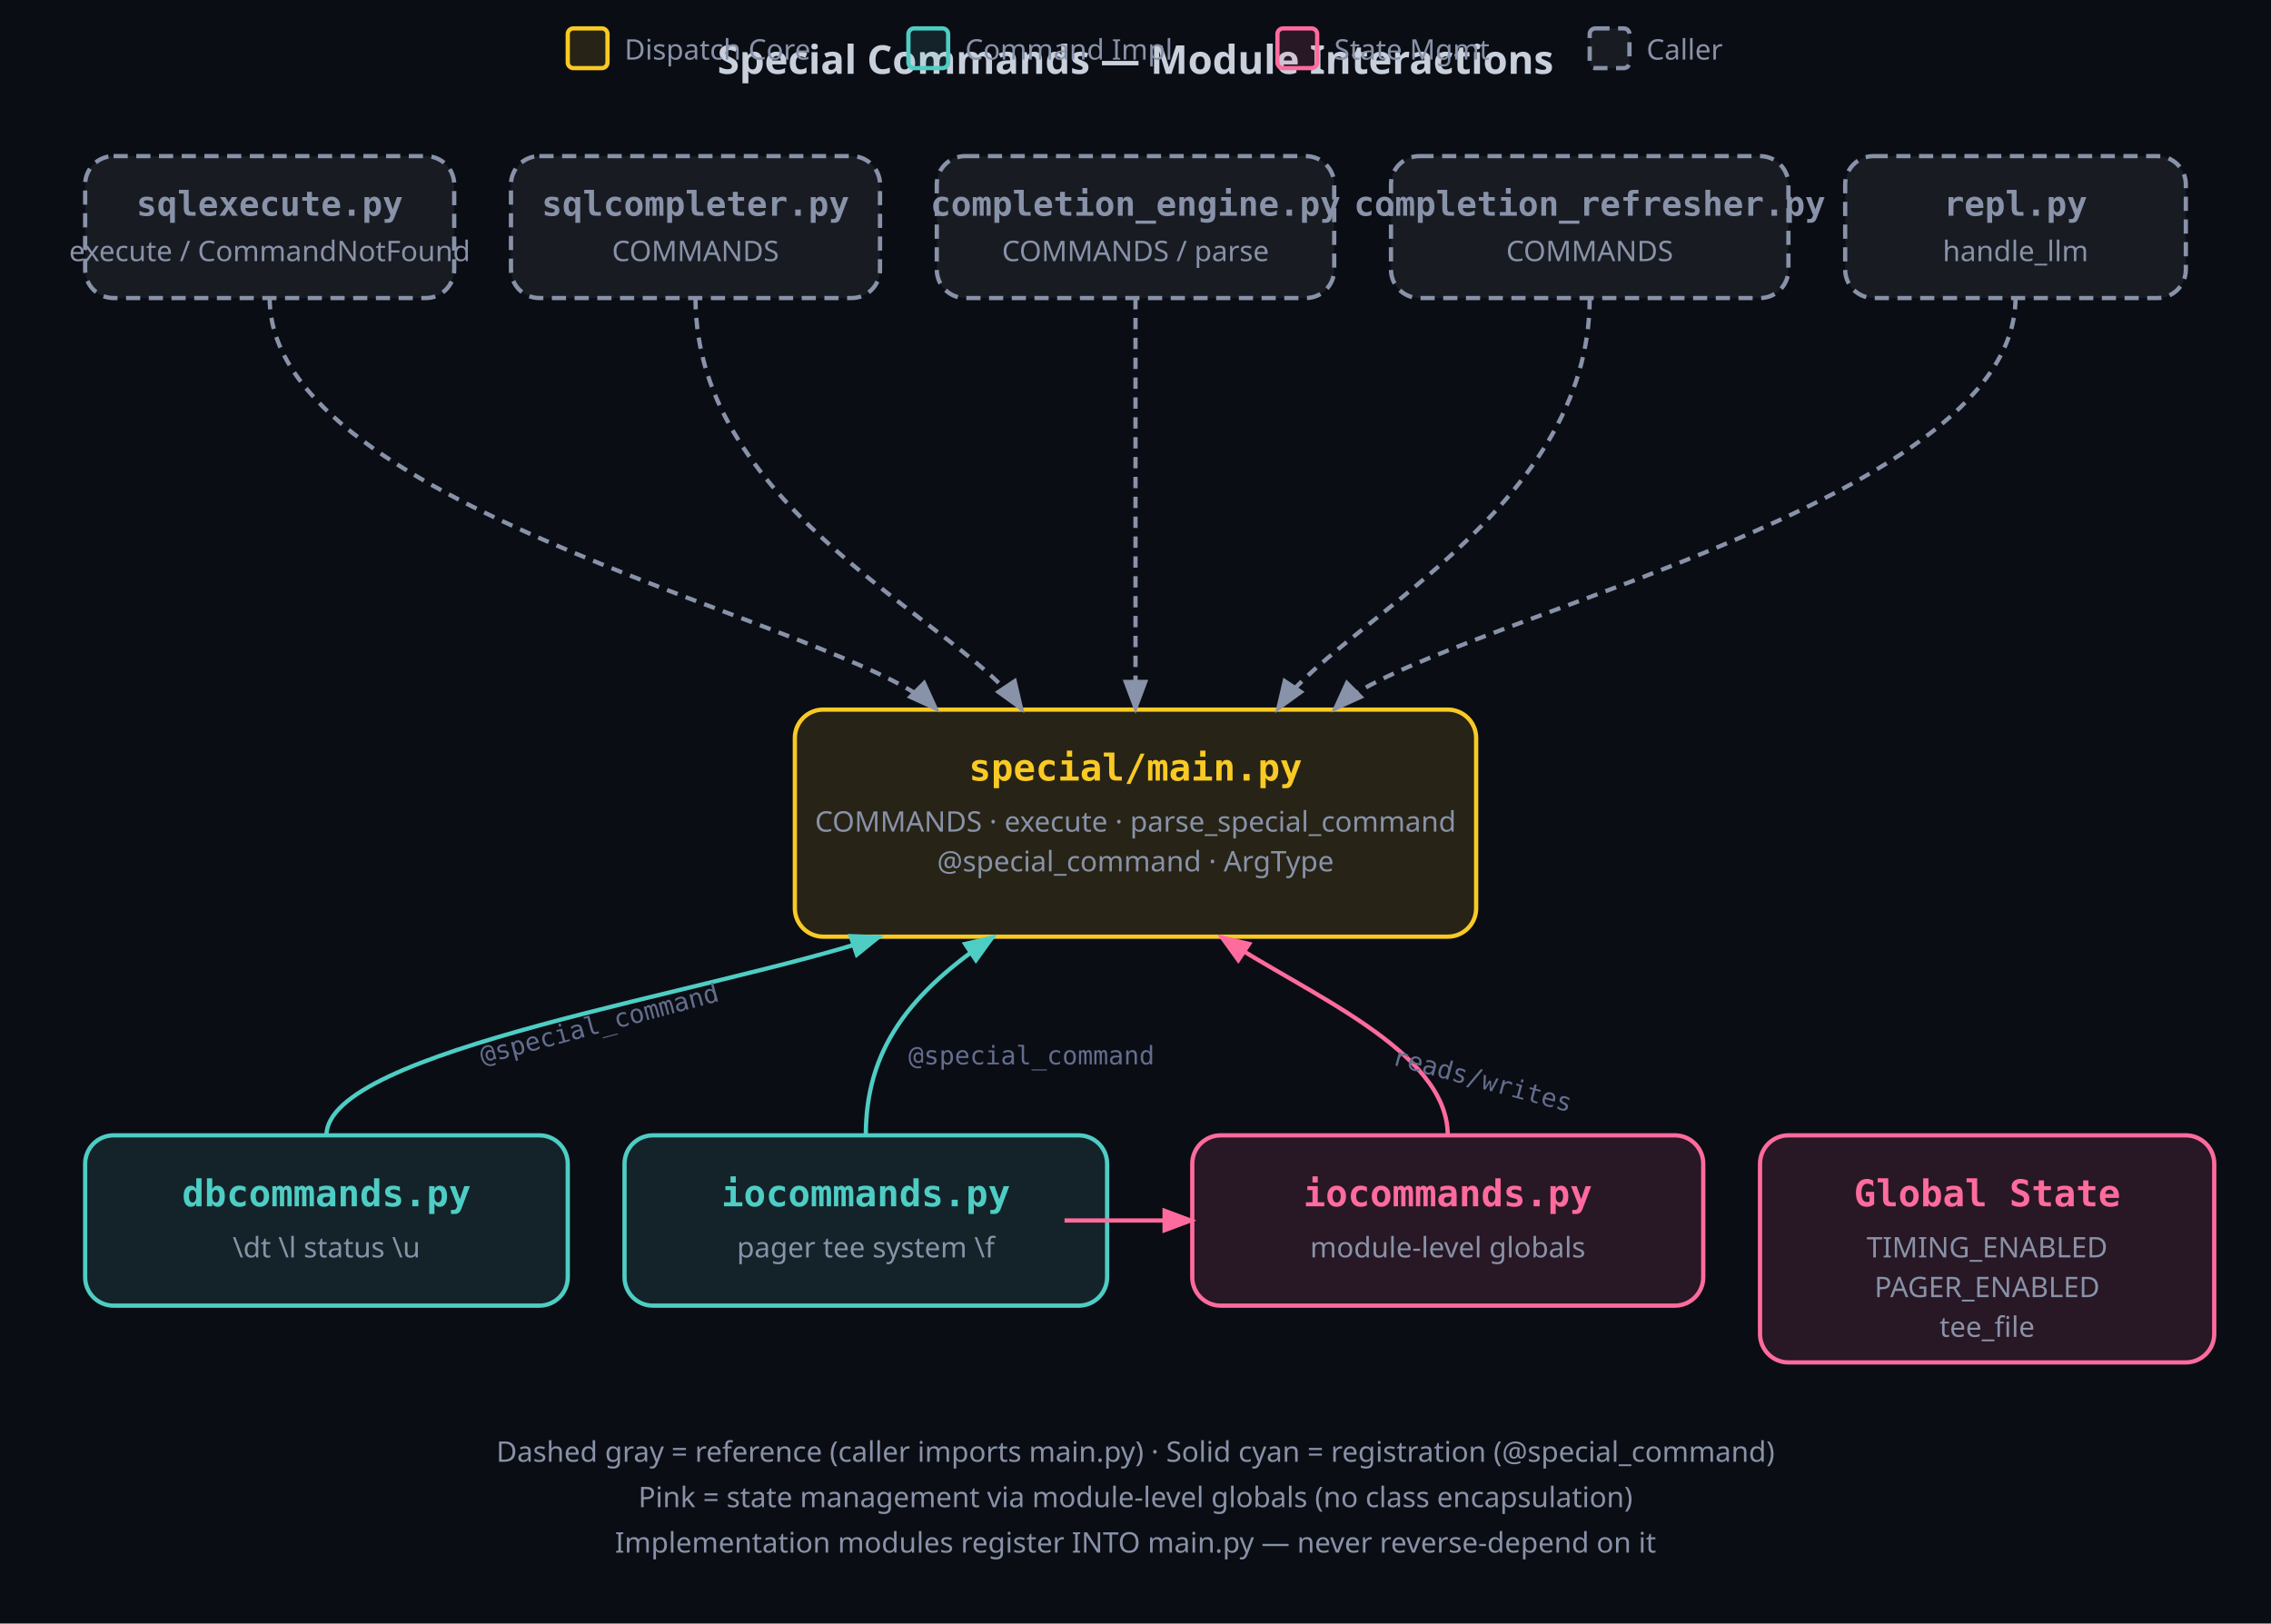
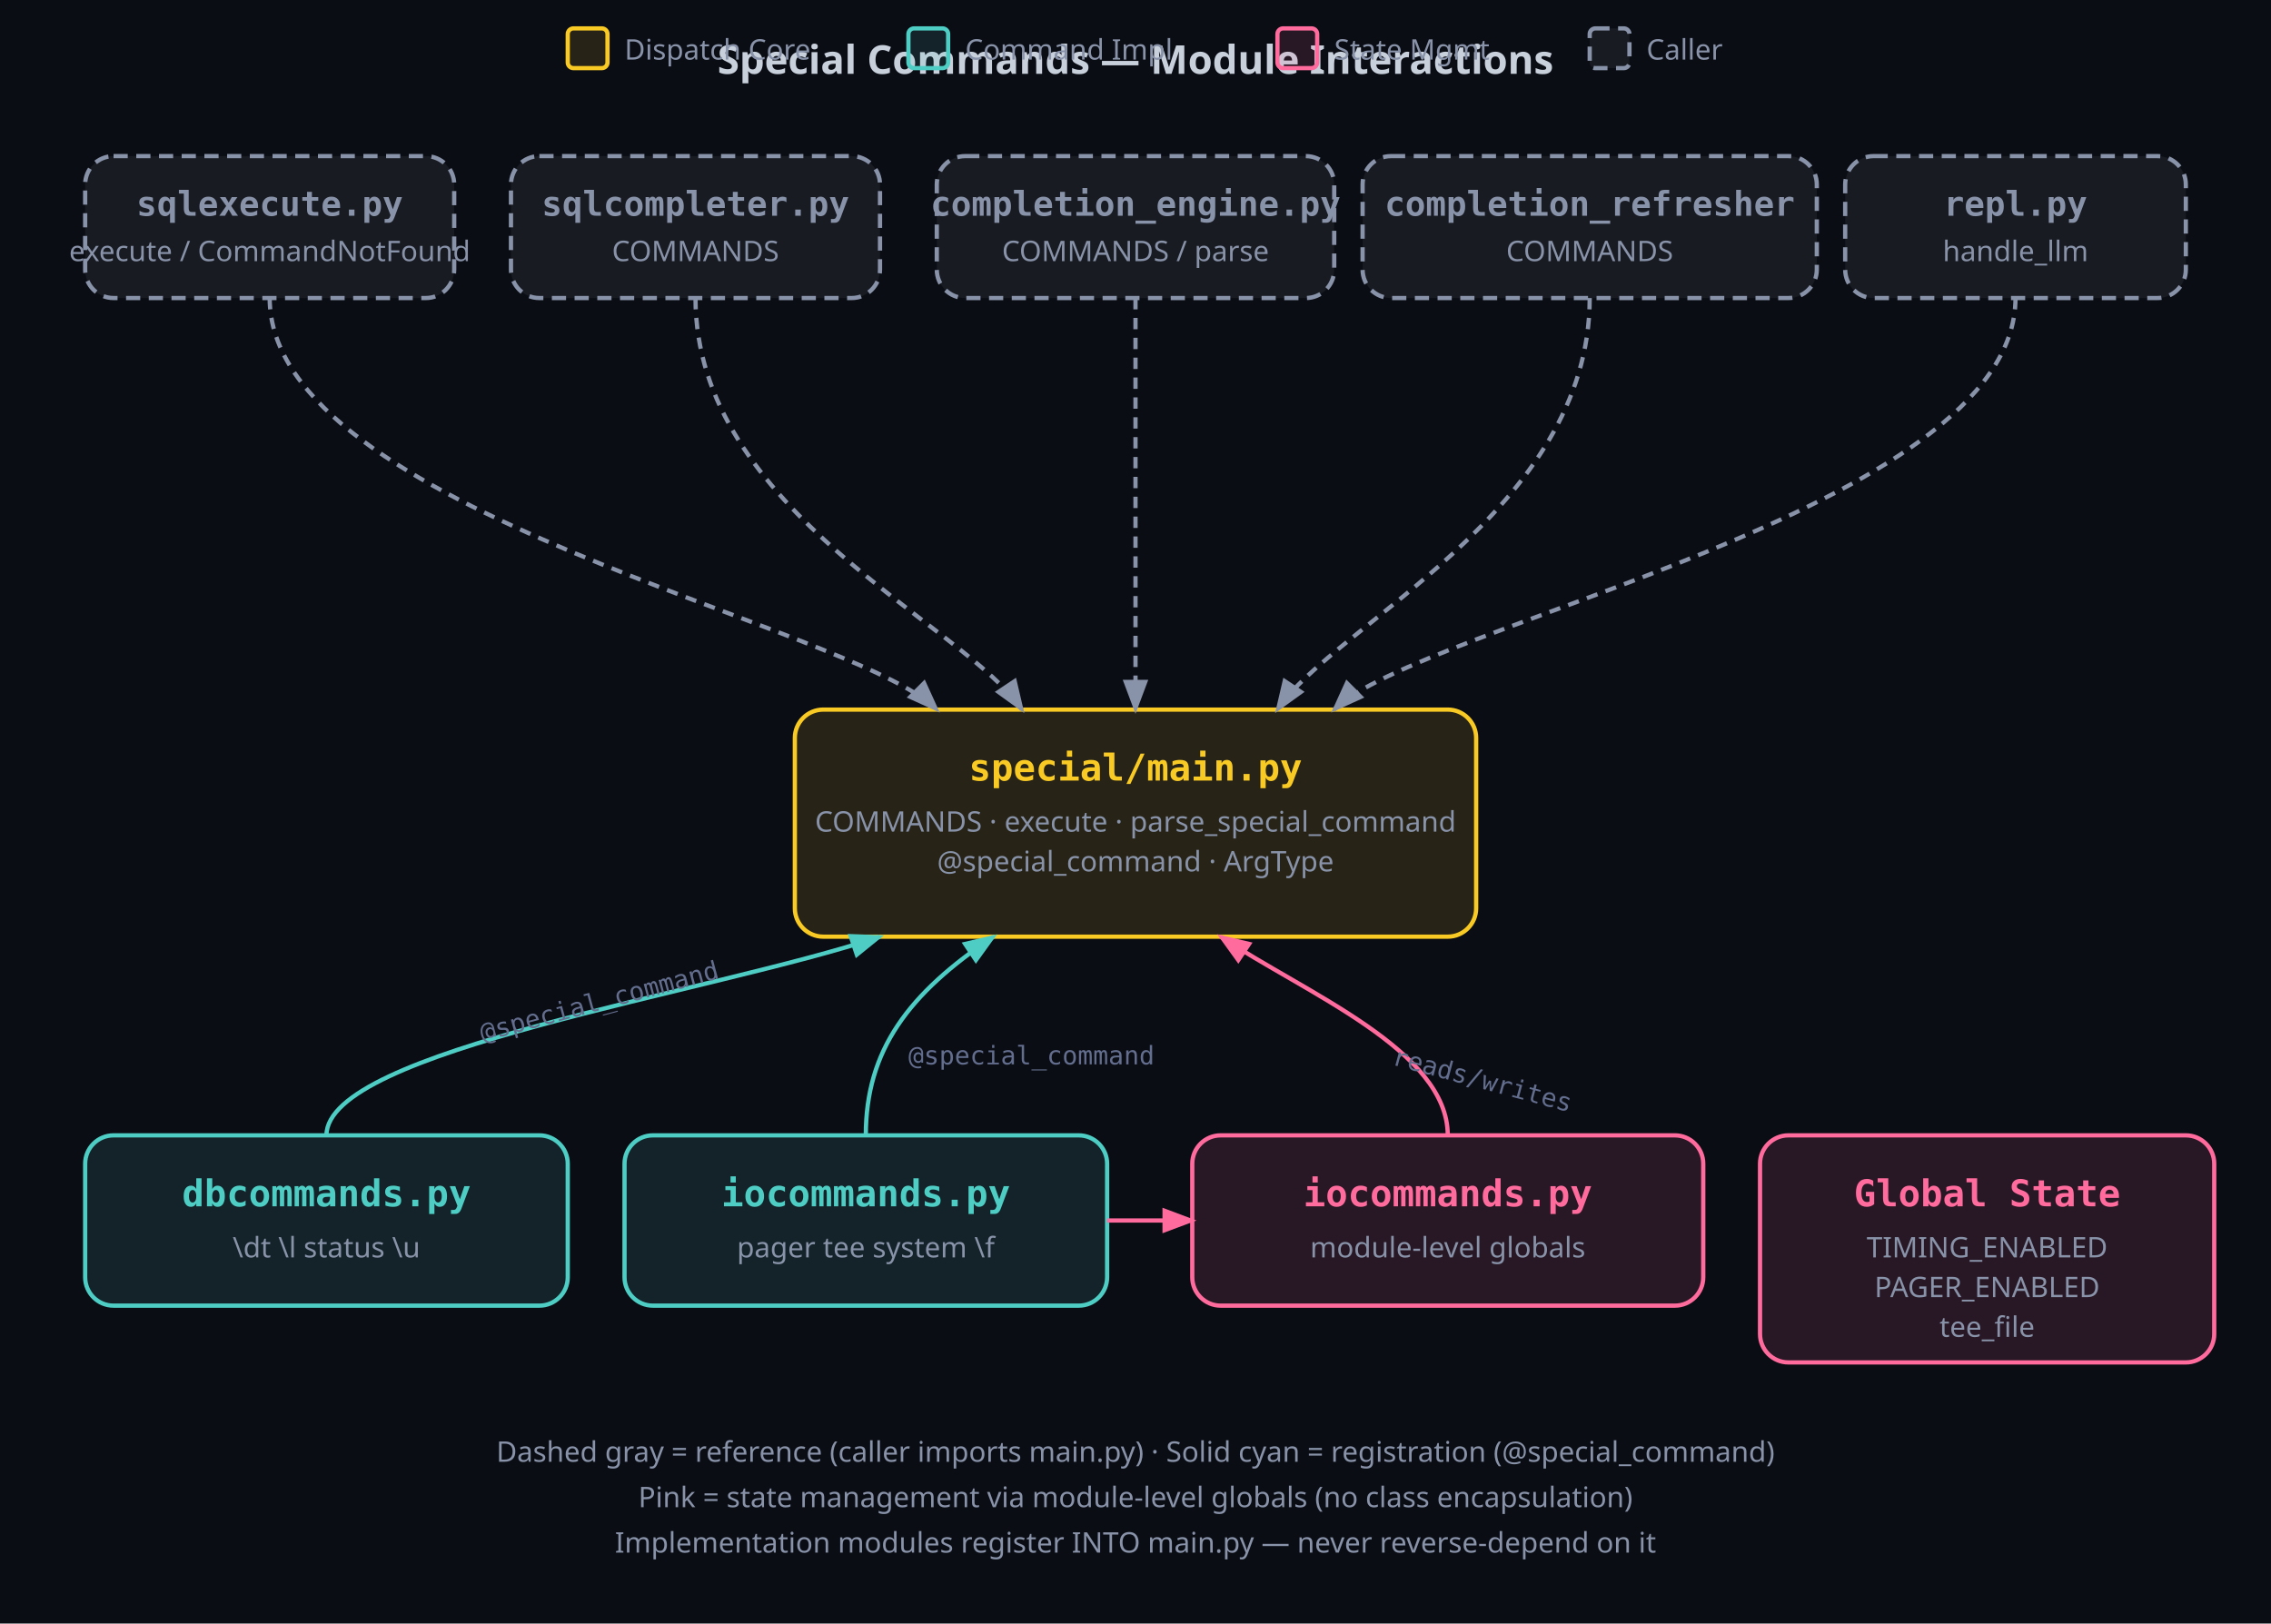
<svg xmlns="http://www.w3.org/2000/svg" width="800" height="572" viewBox="0 0 800 572">
  <style>
    .bg { fill: #0b0d14; }
    .node-core { fill: rgba(249,202,36,0.12); stroke: #f9ca24; stroke-width: 1.5; }
    .node-impl { fill: rgba(78,205,196,0.12); stroke: #4ecdc4; stroke-width: 1.5; }
    .node-state { fill: rgba(255,107,157,0.12); stroke: #ff6b9d; stroke-width: 1.5; }
    .node-caller { fill: rgba(178,190,210,0.08); stroke: #8892a8; stroke-width: 1.5; stroke-dasharray: 5 3; }
    .label-core { fill: #f9ca24; font-family: ui-monospace, monospace; font-size: 13px; font-weight: 600; }
    .label-impl { fill: #4ecdc4; font-family: ui-monospace, monospace; font-size: 13px; font-weight: 600; }
    .label-state { fill: #ff6b9d; font-family: ui-monospace, monospace; font-size: 13px; font-weight: 600; }
    .label-caller { fill: #8892a8; font-family: ui-monospace, monospace; font-size: 12px; font-weight: 600; }
    .sub { fill: #8892a8; font-family: ui-sans-serif, system-ui, sans-serif; font-size: 10px; }
    .arrow-reg { stroke: #4ecdc4; stroke-width: 1.5; fill: none; marker-end: url(#arrow-reg-m); }
    .arrow-ref { stroke: #8892a8; stroke-width: 1.5; fill: none; stroke-dasharray: 4 3; marker-end: url(#arrow-ref-m); }
    .arrow-state { stroke: #ff6b9d; stroke-width: 1.5; fill: none; marker-end: url(#arrow-state-m); }
    .arrow-label { fill: #636e8e; font-family: ui-monospace, monospace; font-size: 9px; }
    .title { fill: #c8d0dc; font-family: ui-sans-serif, system-ui, sans-serif; font-size: 14px; font-weight: 700; }
    .legend-text { fill: #8892a8; font-family: ui-sans-serif, system-ui, sans-serif; font-size: 10px; }
  </style>
  <defs>
    <marker id="arrow-reg-m" markerWidth="8" markerHeight="6" refX="7" refY="3" orient="auto">
      <polygon points="0 0, 8 3, 0 6" fill="#4ecdc4" />
    </marker>
    <marker id="arrow-ref-m" markerWidth="8" markerHeight="6" refX="7" refY="3" orient="auto">
      <polygon points="0 0, 8 3, 0 6" fill="#8892a8" />
    </marker>
    <marker id="arrow-state-m" markerWidth="8" markerHeight="6" refX="7" refY="3" orient="auto">
      <polygon points="0 0, 8 3, 0 6" fill="#ff6b9d" />
    </marker>
  </defs>
  <rect class="bg" width="800" height="572" />
  <text x="400" y="26" text-anchor="middle" class="title">Special Commands — Module Interactions</text>
  <g transform="translate(200, 10)">
    <rect x="0" y="0" width="14" height="14" rx="2" class="node-core" />
    <text x="20" y="11" class="legend-text">Dispatch Core</text>
    <rect x="120" y="0" width="14" height="14" rx="2" class="node-impl" />
    <text x="140" y="11" class="legend-text">Command Impl</text>
    <rect x="250" y="0" width="14" height="14" rx="2" class="node-state" />
    <text x="270" y="11" class="legend-text">State Mgmt</text>
    <rect x="360" y="0" width="14" height="14" rx="2" class="node-caller" />
    <text x="380" y="11" class="legend-text">Caller</text>
  </g>
  <g>
    <rect x="280" y="250" width="240" height="80" rx="10" class="node-core" />
    <text x="400" y="275" text-anchor="middle" class="label-core">special/main.py</text>
    <text x="400" y="293" text-anchor="middle" class="sub">COMMANDS · execute · parse_special_command</text>
    <text x="400" y="307" text-anchor="middle" class="sub">@special_command · ArgType</text>
  </g>
  <g>
    <rect x="30" y="55" width="130" height="50" rx="10" class="node-caller" />
    <text x="95" y="76" text-anchor="middle" class="label-caller">sqlexecute.py</text>
    <text x="95" y="92" text-anchor="middle" class="sub">execute / CommandNotFound</text>
  </g>
  <g>
    <rect x="180" y="55" width="130" height="50" rx="10" class="node-caller" />
    <text x="245" y="76" text-anchor="middle" class="label-caller">sqlcompleter.py</text>
    <text x="245" y="92" text-anchor="middle" class="sub">COMMANDS</text>
  </g>
  <g>
    <rect x="330" y="55" width="140" height="50" rx="10" class="node-caller" />
    <text x="400" y="76" text-anchor="middle" class="label-caller">completion_engine.py</text>
    <text x="400" y="92" text-anchor="middle" class="sub">COMMANDS / parse</text>
  </g>
  <g>
-     <rect x="490" y="55" width="140" height="50" rx="10" class="node-caller" />
-     <text x="560" y="76" text-anchor="middle" class="label-caller">completion_refresher.py</text>
+     <rect x="480" y="55" width="160" height="50" rx="10" class="node-caller" />
+     <text x="560" y="76" text-anchor="middle" class="label-caller">completion_refresher</text>
    <text x="560" y="92" text-anchor="middle" class="sub">COMMANDS</text>
  </g>
  <g>
    <rect x="650" y="55" width="120" height="50" rx="10" class="node-caller" />
    <text x="710" y="76" text-anchor="middle" class="label-caller">repl.py</text>
    <text x="710" y="92" text-anchor="middle" class="sub">handle_llm</text>
  </g>
  <path class="arrow-ref" d="M 95 105 C 95 180, 300 220, 330 250" />
  <path class="arrow-ref" d="M 245 105 C 245 180, 340 220, 360 250" />
  <path class="arrow-ref" d="M 400 105 L 400 250" />
  <path class="arrow-ref" d="M 560 105 C 560 180, 470 220, 450 250" />
  <path class="arrow-ref" d="M 710 105 C 710 180, 500 220, 470 250" />
  <g>
    <rect x="30" y="400" width="170" height="60" rx="10" class="node-impl" />
    <text x="115" y="425" text-anchor="middle" class="label-impl">dbcommands.py</text>
    <text x="115" y="443" text-anchor="middle" class="sub">\dt \l status \u</text>
  </g>
  <g>
    <rect x="220" y="400" width="170" height="60" rx="10" class="node-impl" />
    <text x="305" y="425" text-anchor="middle" class="label-impl">iocommands.py</text>
    <text x="305" y="443" text-anchor="middle" class="sub">pager tee system \f</text>
  </g>
  <path class="arrow-reg" d="M 115 400 C 115 370, 250 350, 310 330" />
-   <text x="170" y="375" class="arrow-label" transform="rotate(-15, 170, 375)">@special_command</text>
+   <text x="170" y="367" class="arrow-label" transform="rotate(-15, 170, 367)">@special_command</text>
  <path class="arrow-reg" d="M 305 400 C 305 370, 320 350, 350 330" />
  <text x="320" y="375" class="arrow-label">@special_command</text>
  <g>
    <rect x="420" y="400" width="180" height="60" rx="10" class="node-state" />
    <text x="510" y="425" text-anchor="middle" class="label-state">iocommands.py</text>
    <text x="510" y="443" text-anchor="middle" class="sub">module-level globals</text>
  </g>
  <g>
    <rect x="620" y="400" width="160" height="80" rx="10" class="node-state" />
    <text x="700" y="425" text-anchor="middle" class="label-state">Global State</text>
    <text x="700" y="443" text-anchor="middle" class="sub">TIMING_ENABLED</text>
    <text x="700" y="457" text-anchor="middle" class="sub">PAGER_ENABLED</text>
    <text x="700" y="471" text-anchor="middle" class="sub">tee_file</text>
  </g>
  <path class="arrow-state" d="M 510 400 C 510 370, 460 350, 430 330" />
  <text x="490" y="375" class="arrow-label" transform="rotate(15, 490, 375)">reads/writes</text>
-   <path class="arrow-state" d="M 375 430 C 400 430, 410 430, 420 430" />
+   <path class="arrow-state" d="M 390 430 L 420 430" />
  <text x="400" y="515" text-anchor="middle" class="sub">Dashed gray = reference (caller imports main.py) · Solid cyan = registration (@special_command)</text>
  <text x="400" y="531" text-anchor="middle" class="sub">Pink = state management via module-level globals (no class encapsulation)</text>
  <text x="400" y="547" text-anchor="middle" class="sub">Implementation modules register INTO main.py — never reverse-depend on it</text>
</svg>
